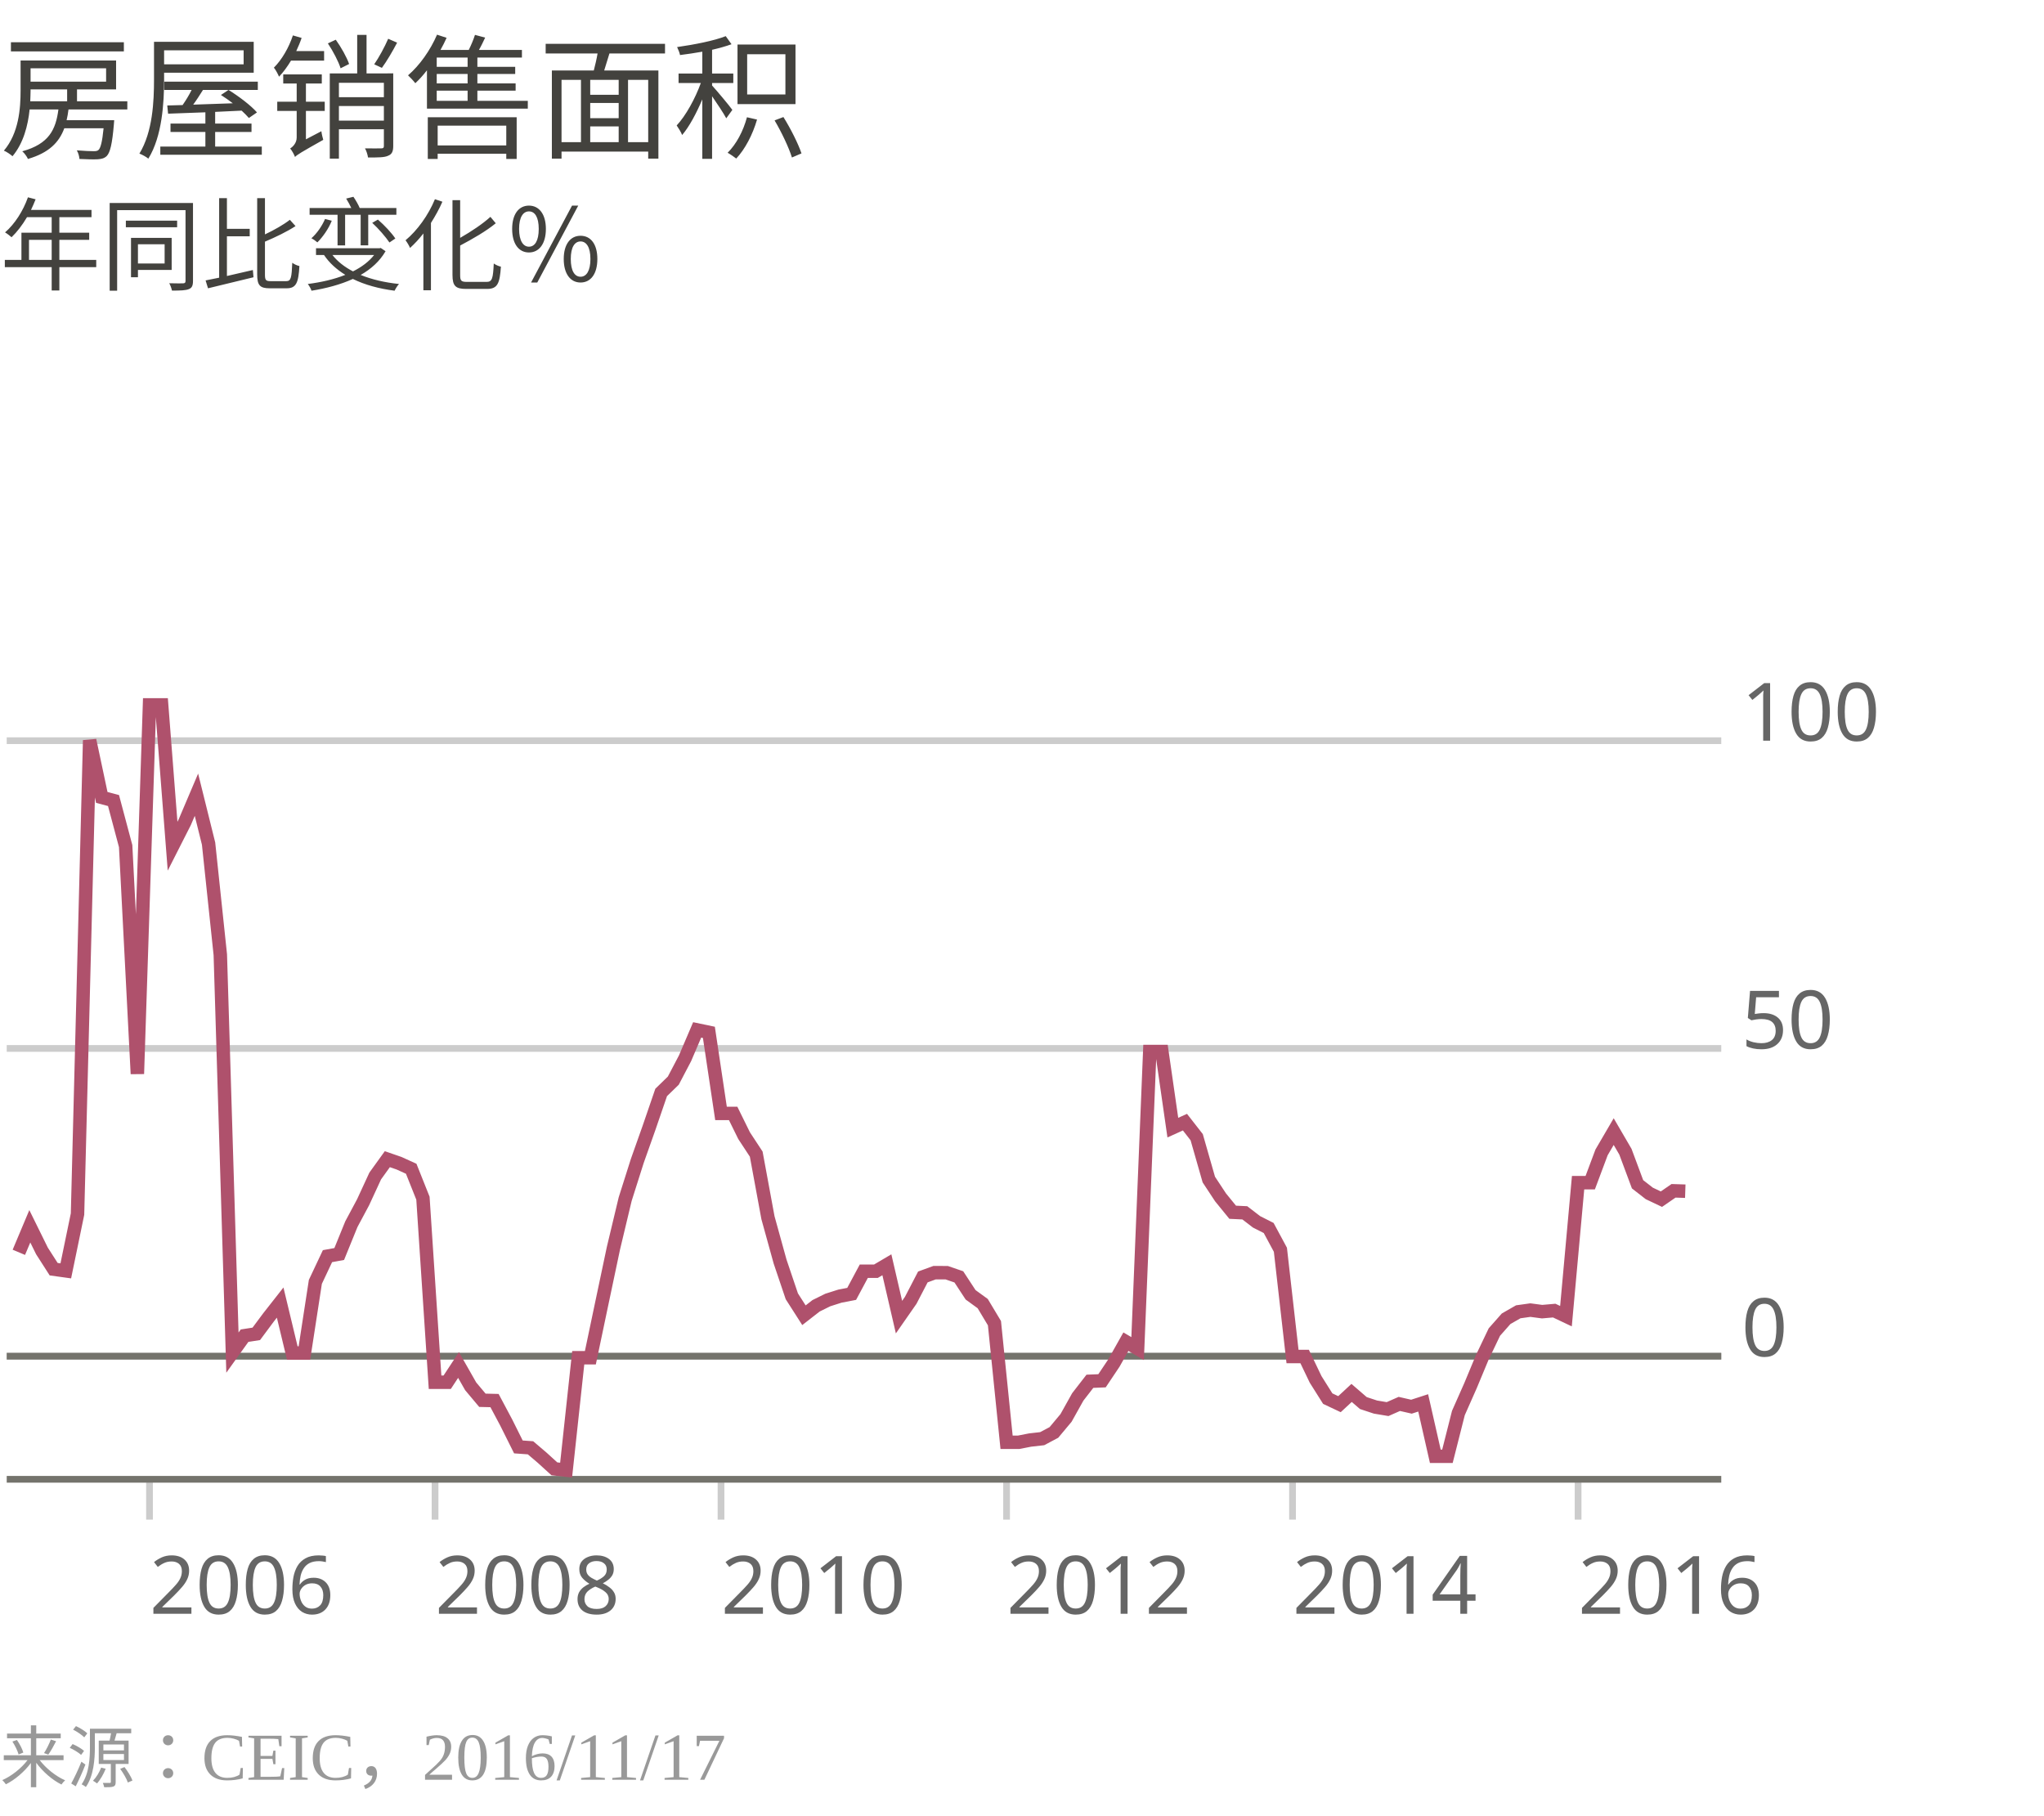
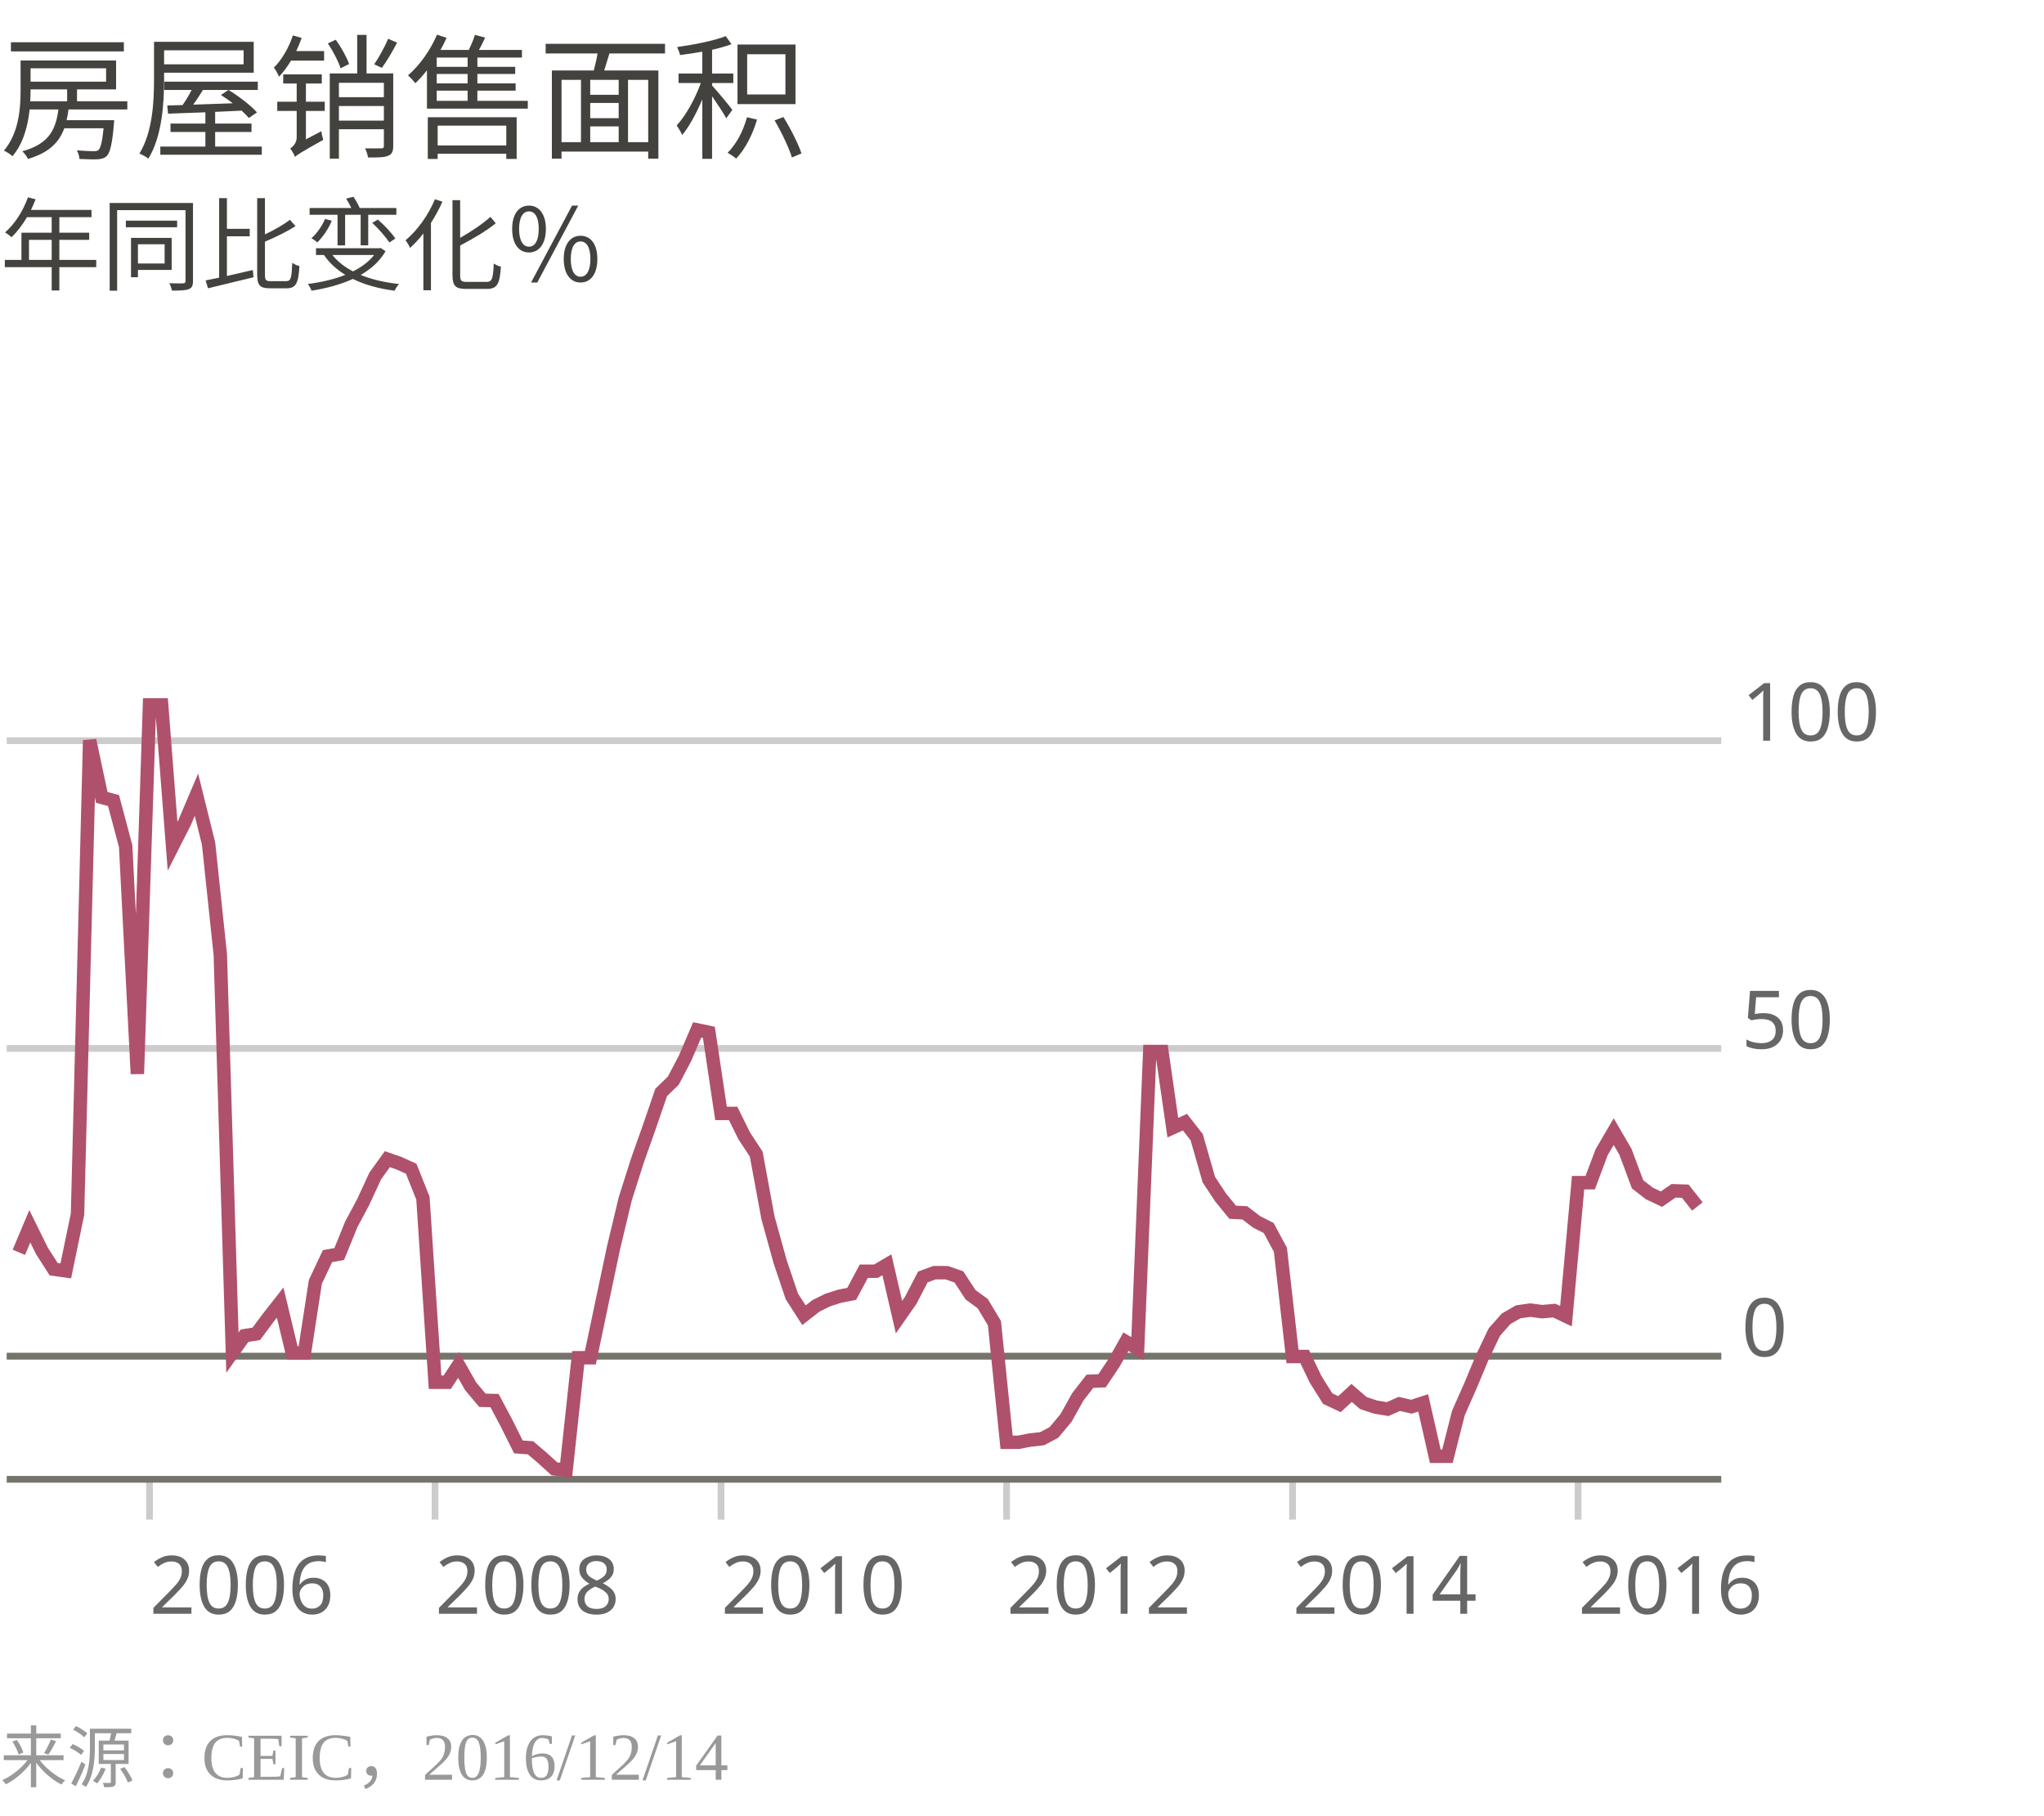
<svg xmlns="http://www.w3.org/2000/svg" viewBox="0 0 304 270">
  <text class="chart-title" fill="#43423e" font-size="20" y="22">房屋销售面积</text>
  <text class="chart-subtitle" fill="#43423e" font-size="15" y="42">年同比变化％</text>
-   <text class="chart-source" font-size="10" fill-opacity="0.4" y="265">来源：CEIC，2016/11/17</text>
+   <text class="chart-source" font-size="10" fill-opacity="0.4" y="265">来源：CEIC，2016/12/14</text>
  <g transform="translate(1,100)">
    <g transform="translate(0,120)" class="x axis">
      <g class="tick" style="" transform="translate(21.23546,0)">
        <line y2="6" x2="0" fill="none" stroke="#000" stroke-opacity="0.2" />
        <text dy="0" style="" y="20" x="0" font-family="MetricWeb,sans-serif" fill-opacity="0.6" font-size="12" text-anchor="start">2006</text>
      </g>
      <g class="tick" style="" transform="translate(63.70637,0)">
        <line y2="6" x2="0" fill="none" stroke="#000" stroke-opacity="0.2" />
        <text dy="0" style="" y="20" x="0" font-family="MetricWeb,sans-serif" fill-opacity="0.6" font-size="12" text-anchor="start">2008</text>
      </g>
      <g class="tick" style="" transform="translate(106.2355,0)">
        <line y2="6" x2="0" fill="none" stroke="#000" stroke-opacity="0.2" />
        <text dy="0" style="" y="20" x="0" font-family="MetricWeb,sans-serif" fill-opacity="0.6" font-size="12" text-anchor="start">2010</text>
      </g>
      <g class="tick" style="" transform="translate(148.7064,0)">
        <line y2="6" x2="0" fill="none" stroke="#000" stroke-opacity="0.2" />
        <text dy="0" style="" y="20" x="0" font-family="MetricWeb,sans-serif" fill-opacity="0.6" font-size="12" text-anchor="start">2012</text>
      </g>
      <g class="tick" style="" transform="translate(191.2355,0)">
        <line y2="6" x2="0" fill="none" stroke="#000" stroke-opacity="0.2" />
        <text dy="0" style="" y="20" x="0" font-family="MetricWeb,sans-serif" fill-opacity="0.6" font-size="12" text-anchor="start">2014</text>
      </g>
      <g class="tick" style="" transform="translate(233.7064,0)">
        <line y2="6" x2="0" fill="none" stroke="#000" stroke-opacity="0.2" />
        <text dy="0" style="" y="20" x="0" font-family="MetricWeb,sans-serif" fill-opacity="0.6" font-size="12" text-anchor="start">2016</text>
      </g>
      <path class="domain" d="M0,0V0H255V0" fill="none" stroke="#74736c" />
    </g>
    <g transform="translate(255,0)" class="y axis">
      <g class="tick" style="" transform="translate(0,101.6923)">
        <line x2="-255" y2="0" fill="none" stroke="#000" stroke-opacity="0.2" />
        <text dy="0" style="text-anchor: start;" x="3" y="0" font-family="MetricWeb,sans-serif" fill-opacity="0.6" font-size="12">0</text>
      </g>
      <g class="tick" style="" transform="translate(0,55.92308)">
        <line x2="-255" y2="0" fill="none" stroke="#000" stroke-opacity="0.2" />
        <text dy="0" style="text-anchor: start;" x="3" y="0" font-family="MetricWeb,sans-serif" fill-opacity="0.6" font-size="12">50</text>
      </g>
      <g class="tick" style="" transform="translate(0,10.15385)">
        <line x2="-255" y2="0" fill="none" stroke="#000" stroke-opacity="0.2" />
        <text dy="0" style="text-anchor: start;" x="3" y="0" font-family="MetricWeb,sans-serif" fill-opacity="0.6" font-size="12">100</text>
      </g>
      <path class="domain" d="M-255,1H0V120H-255" fill="none" stroke="#000" stroke-opacity="0" />
      <line class="highlight-line" x1="0" x2="-255" y1="101.692" y2="101.692" fill="none" stroke="#74736c" />
    </g>
    <g>
-       <path d="M1.804,86.243L3.433,82.371L5.236,86.028L6.982,88.752L8.785,89.001L10.53,80.555L12.334,10.092L14.138,18.592L15.883,19.055L17.687,25.829L19.432,59.702L21.235,4.831L23.039,4.831L24.668,25.844L26.472,22.29L28.217,18.19L30.021,25.459L31.766,41.979L33.569,101.158L35.373,98.64L37.118,98.369L38.922,95.942L40.667,93.717L42.471,101.22L44.274,101.22L45.903,90.64L47.707,86.813L49.452,86.495L51.256,82.061L53.001,78.8L54.805,74.893L56.608,72.391L58.354,72.996L60.157,73.816L61.903,78.192L63.706,105.566L65.51,105.566L67.197,102.998L69.001,106.169L70.746,108.248L72.55,108.291L74.295,111.569L76.099,115.185L77.902,115.314L79.648,116.803L81.451,118.444L83.196,118.637L85,101.922L86.804,101.922L88.433,94.166L90.236,85.628L91.982,78.329L93.785,72.646L95.53,67.724L97.334,62.466L99.138,60.714L100.883,57.388L102.687,53.166L104.432,53.532L106.235,65.586L108.039,65.586L109.668,68.892L111.472,71.639L113.217,81.096L115.021,87.619L116.766,92.784L118.569,95.601L120.373,94.197L122.118,93.334L123.922,92.76L125.667,92.424L127.471,89.055L129.274,89.055L130.903,88.094L132.707,95.883L134.452,93.378L136.256,89.906L138.001,89.269L139.805,89.275L141.608,89.895L143.354,92.562L145.157,93.871L146.903,96.783L148.706,114.494L150.51,114.494L152.197,114.163L154.001,113.958L155.746,113.031L157.55,110.873L159.295,107.75L161.099,105.423L162.902,105.348L164.648,102.738L166.451,99.535L168.196,100.562L170,56.382L171.804,56.382L173.433,67.701L175.236,66.885L176.982,69.123L178.785,75.423L180.53,78.07L182.334,80.285L184.138,80.37L185.883,81.711L187.687,82.625L189.432,85.863L191.235,101.741L193.039,101.741L194.668,105.139L196.472,108.002L198.217,108.826L200.021,107.153L201.766,108.661L203.569,109.257L205.373,109.559L207.118,108.789L208.922,109.202L210.667,108.635L212.471,116.577L214.274,116.577L215.903,110.143L217.707,106.068L219.452,101.878L221.256,98.099L223.001,96.125L224.805,95.09L226.608,94.837L228.354,95.068L230.157,94.91L231.903,95.739L233.706,75.886L235.51,75.886L237.197,71.38L239.001,68.29L240.746,71.284L242.55,76.125L244.295,77.483L246.099,78.339L247.902,77.097L249.648,77.153" stroke-width="2" fill="none" stroke="#af516c" />
+       <path d="M1.804,86.243L3.433,82.371L5.236,86.028L6.982,88.752L8.785,89.001L10.53,80.555L12.334,10.092L14.138,18.592L15.883,19.055L17.687,25.829L19.432,59.702L21.235,4.831L23.039,4.831L24.668,25.844L26.472,22.29L28.217,18.19L30.021,25.459L31.766,41.979L33.569,101.158L35.373,98.64L37.118,98.369L38.922,95.942L40.667,93.717L42.471,101.22L44.274,101.22L45.903,90.64L47.707,86.813L49.452,86.495L51.256,82.061L53.001,78.8L54.805,74.893L56.608,72.391L58.354,72.996L60.157,73.816L61.903,78.192L63.706,105.566L65.51,105.566L67.197,102.998L69.001,106.169L70.746,108.248L72.55,108.291L74.295,111.569L76.099,115.185L77.902,115.314L79.648,116.803L81.451,118.444L83.196,118.637L85,101.922L86.804,101.922L88.433,94.166L90.236,85.628L91.982,78.329L93.785,72.646L95.53,67.724L97.334,62.466L99.138,60.714L100.883,57.388L102.687,53.166L104.432,53.532L106.235,65.586L108.039,65.586L109.668,68.892L111.472,71.639L113.217,81.096L115.021,87.619L116.766,92.784L118.569,95.601L120.373,94.197L122.118,93.334L123.922,92.76L125.667,92.424L127.471,89.055L129.274,89.055L130.903,88.094L132.707,95.883L134.452,93.378L136.256,89.906L138.001,89.269L139.805,89.275L141.608,89.895L143.354,92.562L145.157,93.871L146.903,96.783L148.706,114.494L150.51,114.494L152.197,114.163L154.001,113.958L155.746,113.031L157.55,110.873L159.295,107.75L161.099,105.423L162.902,105.348L164.648,102.738L166.451,99.535L168.196,100.562L170,56.382L171.804,56.382L173.433,67.701L175.236,66.885L176.982,69.123L178.785,75.423L180.53,78.07L182.334,80.285L184.138,80.37L185.883,81.711L187.687,82.625L189.432,85.863L191.235,101.741L193.039,101.741L194.668,105.139L196.472,108.002L198.217,108.826L200.021,107.153L201.766,108.661L203.569,109.257L205.373,109.559L207.118,108.789L208.922,109.202L210.667,108.635L212.471,116.577L214.274,116.577L215.903,110.143L217.707,106.068L219.452,101.878L221.256,98.099L223.001,96.125L224.805,95.09L226.608,94.837L228.354,95.068L230.157,94.91L231.903,95.739L233.706,75.886L235.51,75.886L237.197,71.38L239.001,68.29L240.746,71.284L242.55,76.125L244.295,77.483L246.099,78.339L247.902,77.097L249.648,77.153L251.451,79.425" stroke-width="2" fill="none" stroke="#af516c" />
    </g>
  </g>
</svg>
